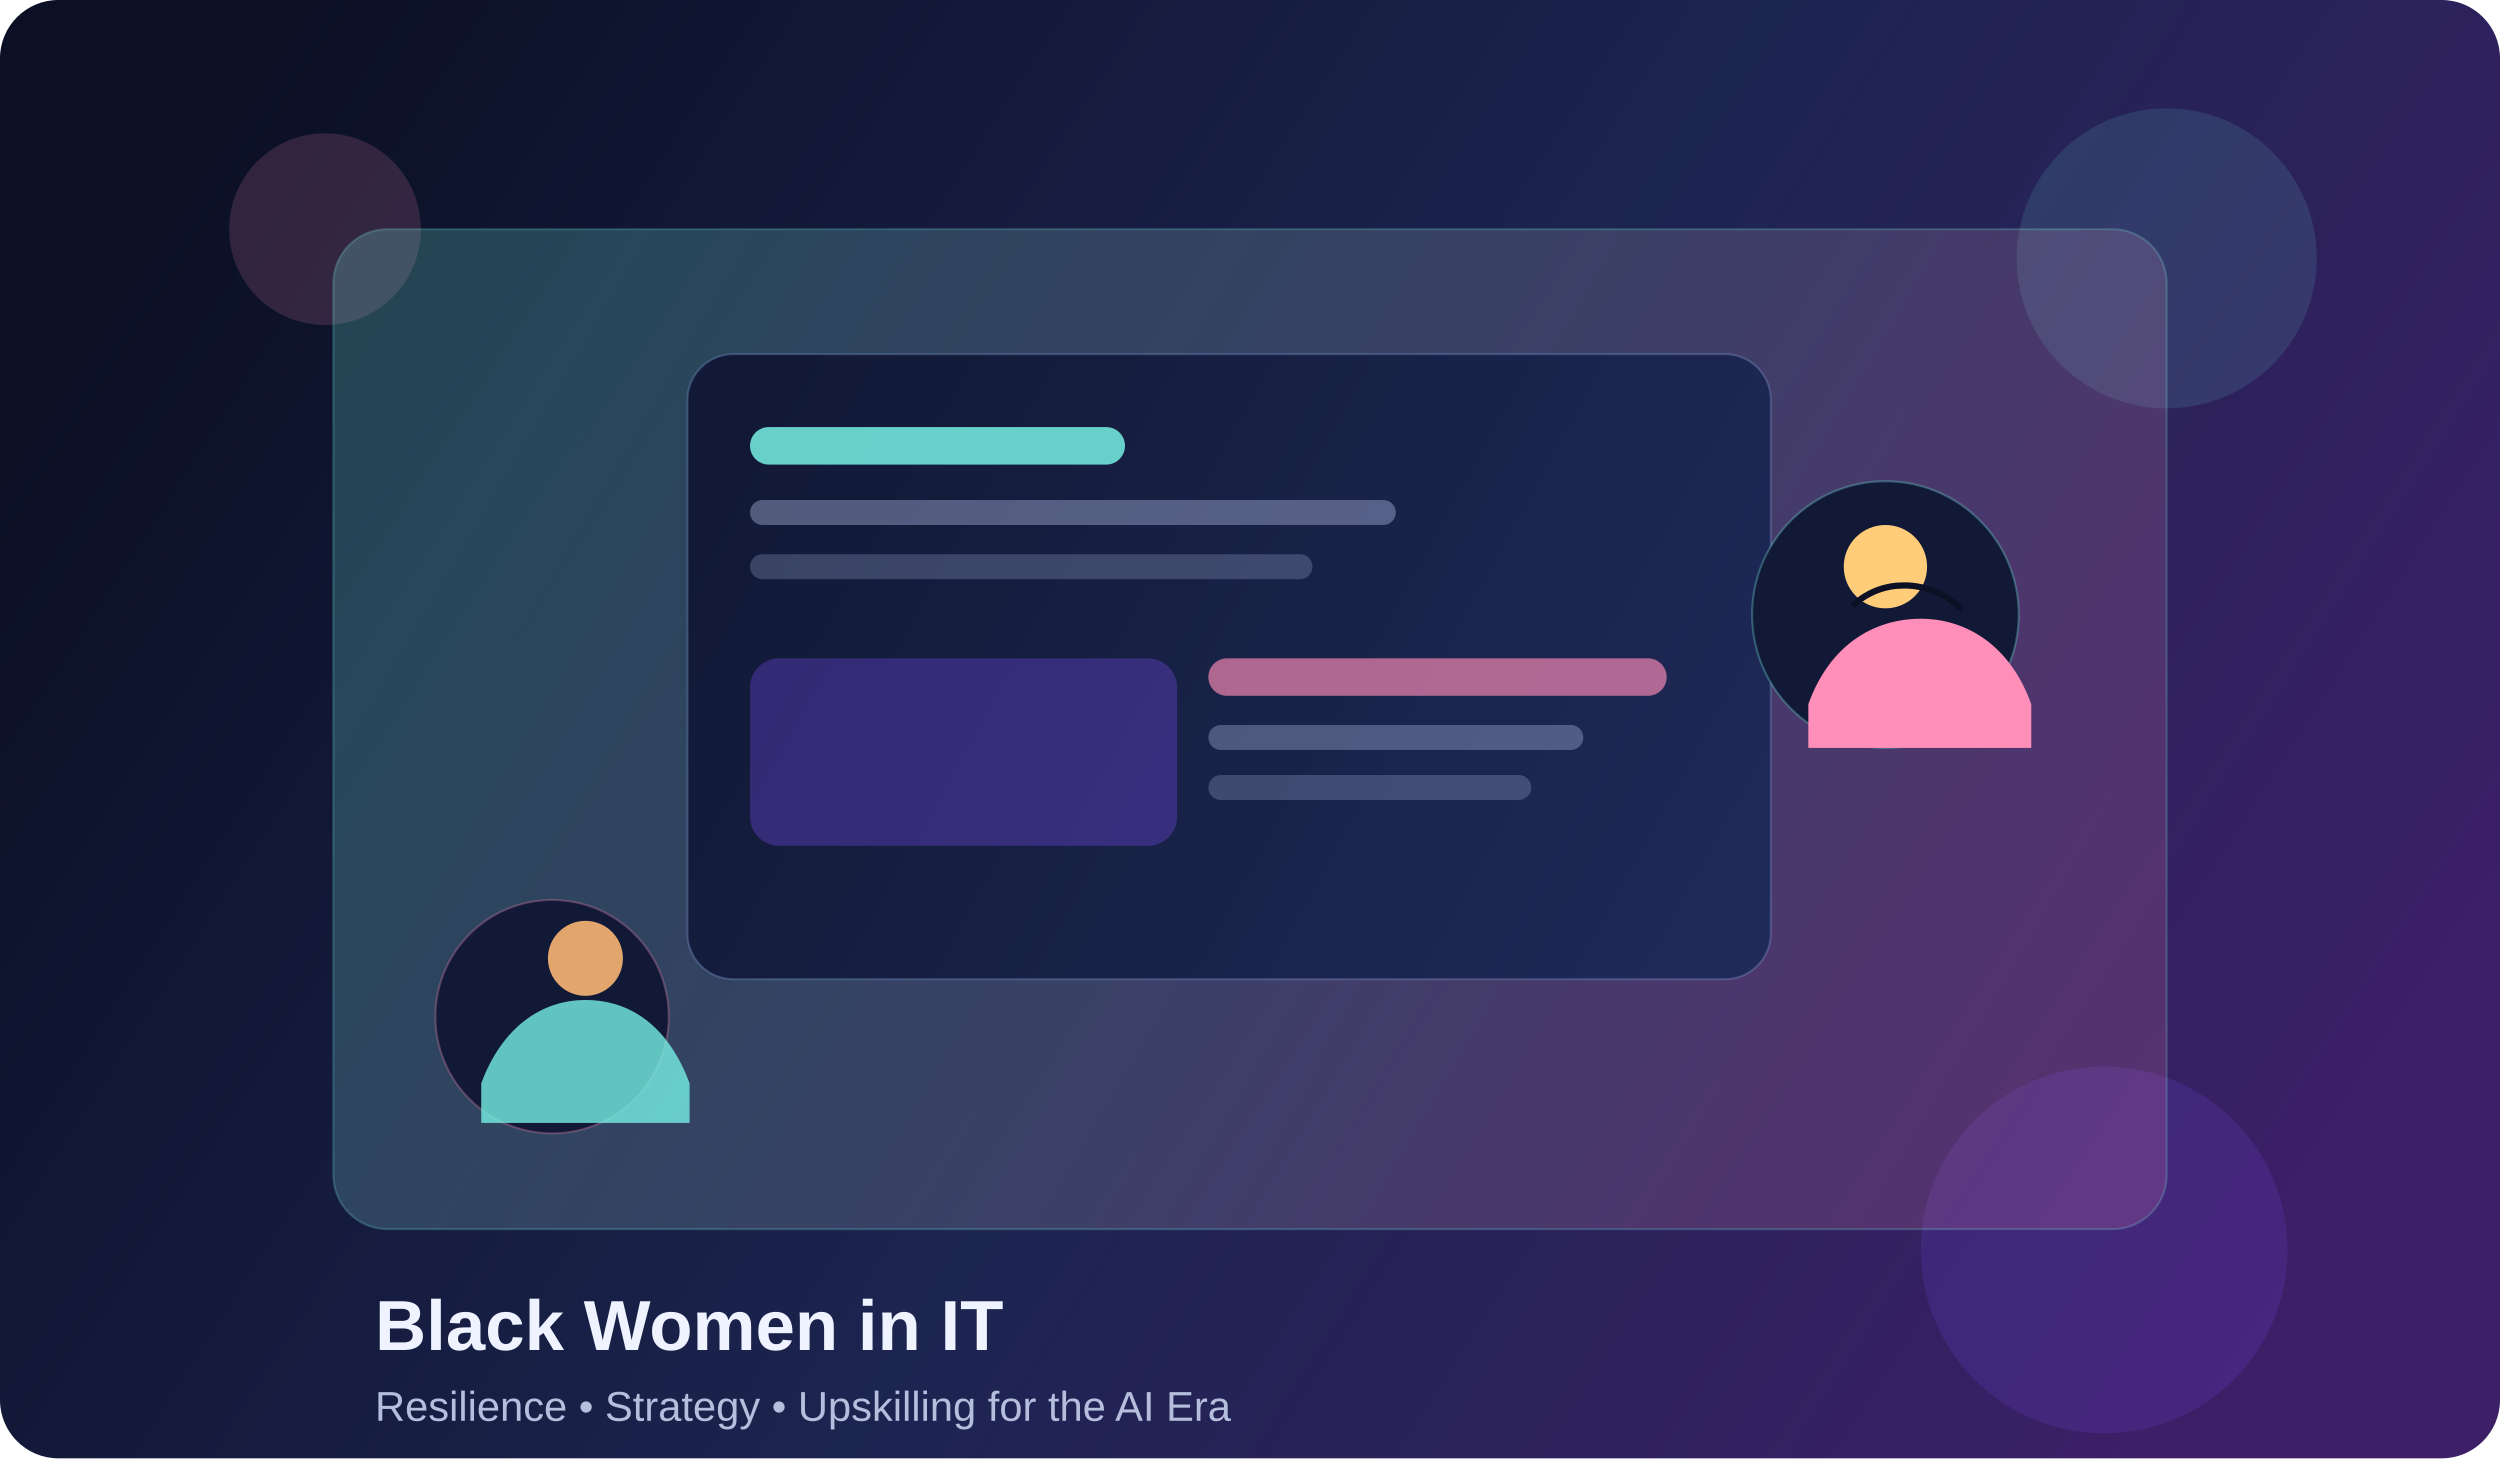
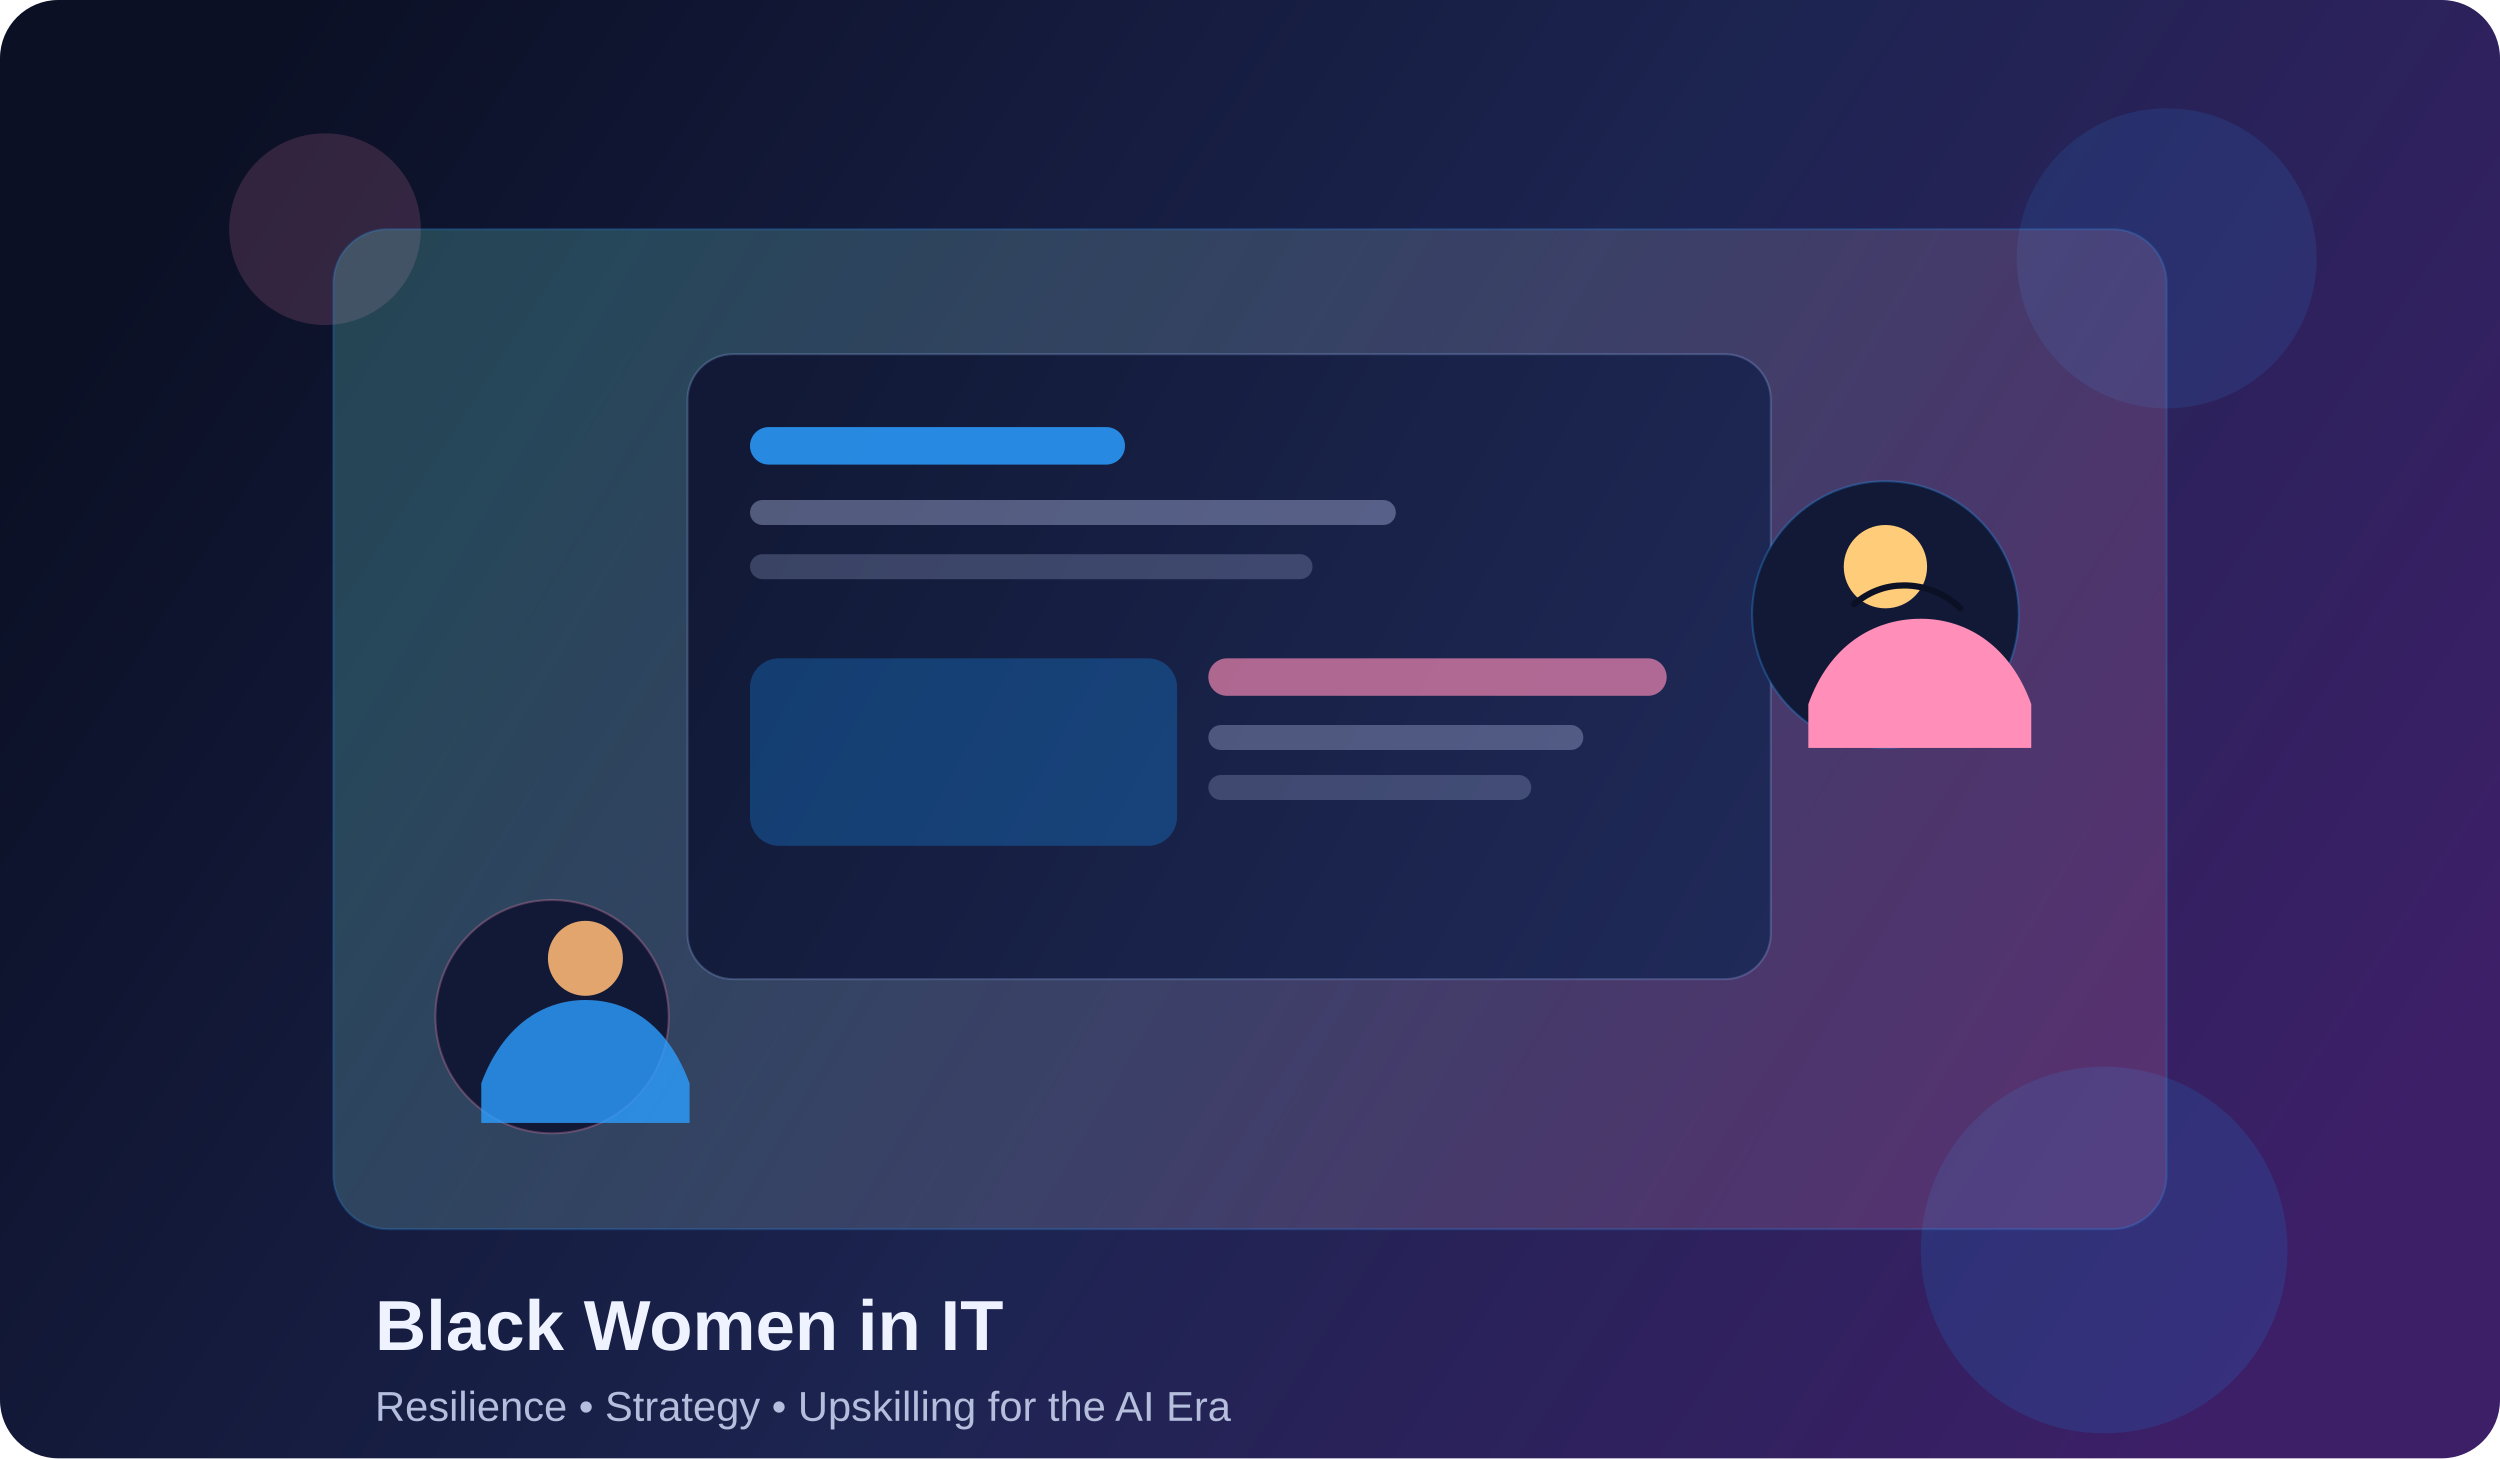
<svg xmlns="http://www.w3.org/2000/svg" width="1200" height="700" viewBox="0 0 1200 700" fill="none">
  <defs>
    <linearGradient id="bg" x1="120" y1="40" x2="1080" y2="660" gradientUnits="userSpaceOnUse">
      <stop stop-color="#0B1025" />
      <stop offset="0.52" stop-color="#1C2450" />
      <stop offset="1" stop-color="#3D1F68" />
    </linearGradient>
    <linearGradient id="panel" x1="270" y1="180" x2="930" y2="570" gradientUnits="userSpaceOnUse">
      <stop stop-color="#78EFE2" stop-opacity="0.22" />
      <stop offset="1" stop-color="#FF8EB8" stop-opacity="0.16" />
    </linearGradient>
    <linearGradient id="screen" x1="360" y1="200" x2="850" y2="470" gradientUnits="userSpaceOnUse">
      <stop stop-color="#111936" />
      <stop offset="1" stop-color="#202A59" />
    </linearGradient>
  </defs>
  <rect width="1200" height="700" rx="28" fill="url(#bg)" />
-   <circle cx="1040" cy="124" r="72" fill="#77EFE3" fill-opacity="0.12" />
+   <circle cx="1040" cy="124" r="72" fill="#2C9DFF" fill-opacity="0.12" />
  <circle cx="156" cy="110" r="46" fill="#FF8EB8" fill-opacity="0.16" />
-   <circle cx="1010" cy="600" r="88" fill="#7B4DF2" fill-opacity="0.16" />
-   <rect x="160" y="110" width="880" height="480" rx="26" fill="url(#panel)" stroke="#77EFE3" stroke-opacity="0.22" />
+   <circle cx="1010" cy="600" r="88" fill="#178BE7" fill-opacity="0.16" />
+   <rect x="160" y="110" width="880" height="480" rx="26" fill="url(#panel)" stroke="#2C9DFF" stroke-opacity="0.22" />
  <rect x="330" y="170" width="520" height="300" rx="22" fill="url(#screen)" stroke="#9EC3FF" stroke-opacity="0.24" />
-   <rect x="360" y="205" width="180" height="18" rx="9" fill="#77EFE3" fill-opacity="0.85" />
+   <rect x="360" y="205" width="180" height="18" rx="9" fill="#2C9DFF" fill-opacity="0.85" />
  <rect x="360" y="240" width="310" height="12" rx="6" fill="#CBD5FF" fill-opacity="0.35" />
  <rect x="360" y="266" width="270" height="12" rx="6" fill="#CBD5FF" fill-opacity="0.22" />
-   <rect x="360" y="316" width="205" height="90" rx="14" fill="#7B4DF2" fill-opacity="0.32" />
+   <rect x="360" y="316" width="205" height="90" rx="14" fill="#178BE7" fill-opacity="0.32" />
  <rect x="580" y="316" width="220" height="18" rx="9" fill="#FF8EB8" fill-opacity="0.65" />
  <rect x="580" y="348" width="180" height="12" rx="6" fill="#CBD5FF" fill-opacity="0.3" />
  <rect x="580" y="372" width="155" height="12" rx="6" fill="#CBD5FF" fill-opacity="0.22" />
-   <circle cx="905" cy="295" r="64" fill="#111936" stroke="#77EFE3" stroke-opacity="0.3" />
+   <circle cx="905" cy="295" r="64" fill="#111936" stroke="#2C9DFF" stroke-opacity="0.3" />
  <circle cx="905" cy="272" r="20" fill="#FFCC7A" />
  <path d="M868 338C878 310 899 297 922 297C944 297 965 310 975 338V359H868V338Z" fill="#FF8EB8" />
  <path d="M890 290C897 284 905 281 914 281C924 281 934 285 941 292" stroke="#0B1025" stroke-width="3" stroke-linecap="round" />
  <circle cx="265" cy="488" r="56" fill="#111936" stroke="#FF8EB8" stroke-opacity="0.28" />
-   <path d="M231 520C241 493 260 480 281 480C303 480 321 493 331 520V539H231V520Z" fill="#77EFE3" fill-opacity="0.8" />
+   <path d="M231 520C241 493 260 480 281 480C303 480 321 493 331 520V539H231V520Z" fill="#2C9DFF" fill-opacity="0.8" />
  <circle cx="281" cy="460" r="18" fill="#E2A56D" />
  <text x="180" y="648" fill="#EEF3FF" font-family="Segoe UI, Arial, sans-serif" font-size="34" font-weight="700">Black Women in IT</text>
  <text x="180" y="682" fill="#B5BEDC" font-family="Segoe UI, Arial, sans-serif" font-size="20">Resilience • Strategy • Upskilling for the AI Era</text>
</svg>
